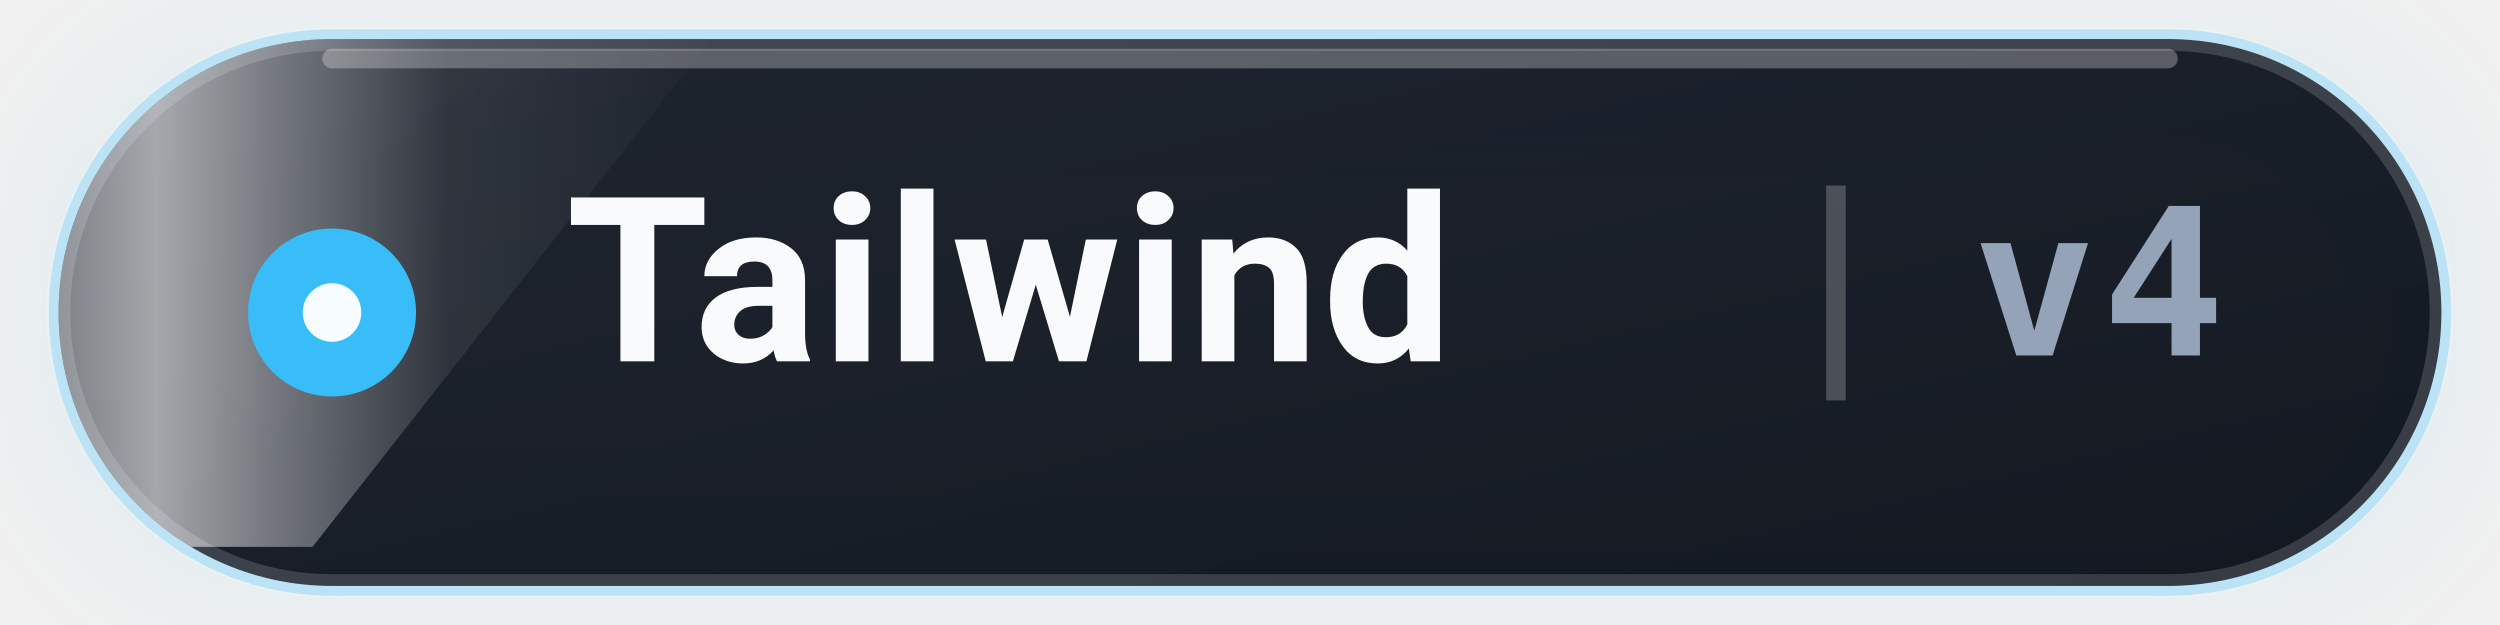
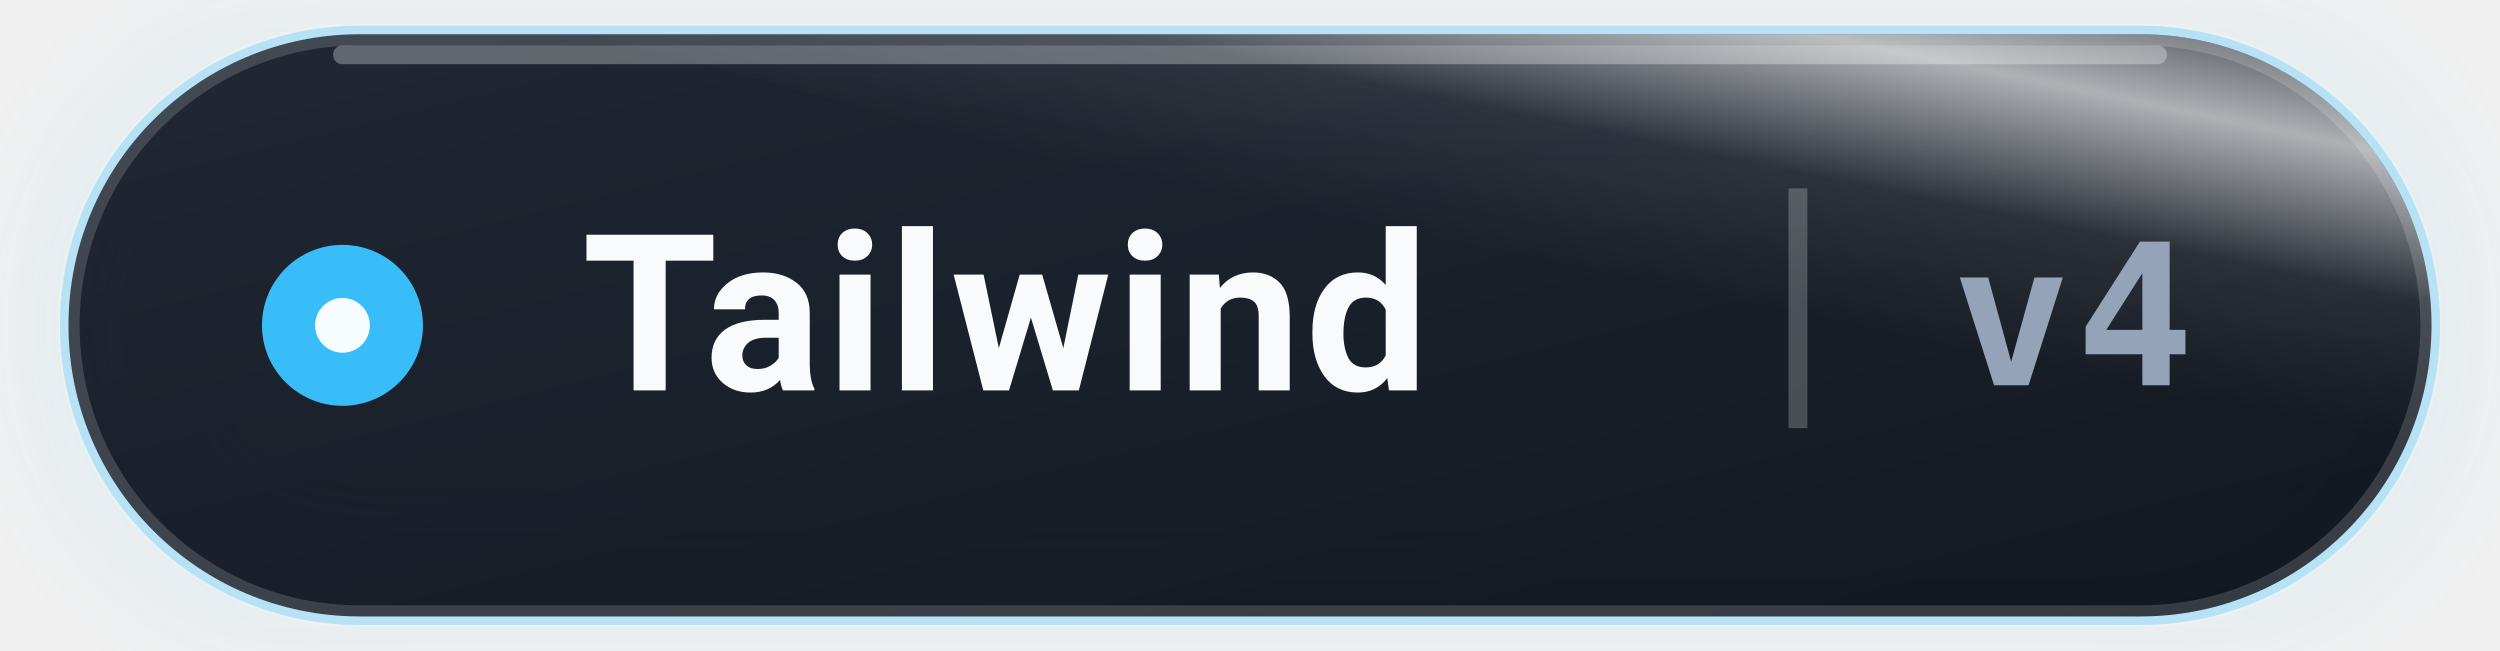
- <svg xmlns="http://www.w3.org/2000/svg" width="128" height="32" viewBox="0 0 128 32" fill="none">
+ <svg xmlns="http://www.w3.org/2000/svg" width="146" height="38" viewBox="0 0 146 38" fill="none">
  <defs>
    <linearGradient id="bg_tailwind" x1="0%" y1="0%" x2="100%" y2="100%">
-       <stop offset="0%" stop-color="#181E29" stop-opacity="0.96" />
-       <stop offset="100%" stop-color="#0E131C" stop-opacity="0.98" />
+       <stop offset="0%" stop-color="#19202C" stop-opacity="0.96" />
+       <stop offset="100%" stop-color="#0D121B" stop-opacity="0.98" />
    </linearGradient>
-     <linearGradient id="sheen_tailwind" x1="0%" y1="0%" x2="100%" y2="0%">
+     <linearGradient id="sheen_v_tailwind" x1="0%" y1="0%" x2="40%" y2="100%">
      <stop offset="0%" stop-color="#FFFFFF" stop-opacity="0" />
      <stop offset="25%" stop-color="#FFFFFF" stop-opacity="0.08" />
-       <stop offset="50%" stop-color="#FFFFFF" stop-opacity="0.6" />
+       <stop offset="50%" stop-color="#FFFFFF" stop-opacity="0.65" />
      <stop offset="75%" stop-color="#FFFFFF" stop-opacity="0.08" />
      <stop offset="100%" stop-color="#FFFFFF" stop-opacity="0" />
    </linearGradient>
    <filter id="aura_tailwind" x="-30%" y="-30%" width="160%" height="160%">
-       <feGaussianBlur stdDeviation="3" result="blur" />
+       <feGaussianBlur stdDeviation="3.2" result="blur" />
      <feMerge>
        <feMergeNode in="blur" />
        <feMergeNode in="SourceGraphic" />
      </feMerge>
    </filter>
    <clipPath id="clip_tailwind">
-       <rect x="3" y="2" width="122" height="28" rx="14" />
+       <rect x="4" y="2" width="138" height="34" rx="17" />
    </clipPath>
    <style>
-       @keyframes sweep_tailwind {
-         0% { transform: translateX(-70px); opacity: 0; }
-         12% { opacity: 1; }
-         48% { transform: translateX(178px); opacity: 1; }
-         52%, 100% { transform: translateX(178px); opacity: 0; }
+       @keyframes sweep_down_tailwind {
+         0% {
+           transform: translateY(-45px) rotate(15deg);
+           opacity: 0;
+         }
+         12% {
+           opacity: 1;
+         }
+         45% {
+           transform: translateY(69px) rotate(15deg);
+           opacity: 1;
+         }
+         50%, 100% {
+           transform: translateY(69px) rotate(15deg);
+           opacity: 0;
+         }
      }
-       @keyframes border_tailwind {
+       @keyframes aura_pulse_tailwind {
        0%, 100% { stroke: rgba(255, 255, 255, 0.16); stroke-width: 1.2px; }
-         50% { stroke: #38BDF8; stroke-width: 1.6px; }
+         50% { stroke: #38BDF8; stroke-width: 1.8px; }
      }
-       @keyframes gem_tailwind {
-         0%, 100% { transform: scale(0.92); transform-origin: 17px 16px; }
-         50% { transform: scale(1.18); transform-origin: 17px 16px; }
+       @keyframes gem_pulse_tailwind {
+         0%, 100% { transform: scale(0.92); transform-origin: 20px 19px; }
+         50% { transform: scale(1.18); transform-origin: 20px 19px; }
      }
-       @keyframes spec_tailwind {
+       @keyframes spec_glow_tailwind {
        0%, 100% { fill: #94A3B8; }
        50% { fill: #38BDF8; }
      }

-       .sheen-beam {
-         animation: sweep_tailwind 3.2s infinite cubic-bezier(0.25, 1, 0.5, 1);
+       .sheen-down {
+         animation: sweep_down_tailwind 3.8s infinite cubic-bezier(0.22, 1, 0.36, 1);
+         animation-delay: 1.6s;
      }
      .capsule-border {
-         animation: border_tailwind 3.2s infinite ease-in-out;
+         animation: aura_pulse_tailwind 3.8s infinite ease-in-out;
+         animation-delay: 1.6s;
      }
      .gem-pulse {
-         animation: gem_tailwind 2.2s infinite ease-in-out;
+         animation: gem_pulse_tailwind 2.2s infinite ease-in-out;
      }
-       .spec-glow {
-         animation: spec_tailwind 3.2s infinite ease-in-out;
+       .spec-text {
+         animation: spec_glow_tailwind 3.8s infinite ease-in-out;
+         animation-delay: 1.6s;
      }
    </style>
  </defs>
-   <rect x="3" y="2" width="122" height="28" rx="14" fill="none" stroke="#38BDF8" opacity="0.35" filter="url(#aura_tailwind)">
-     <animate attributeName="opacity" values="0.15;0.7;0.15" dur="3.2s" repeatCount="indefinite" />
-     <animate attributeName="stroke-width" values="1;2.4;1" dur="3.2s" repeatCount="indefinite" />
+   <rect x="4" y="2" width="138" height="34" rx="17" fill="none" stroke="#38BDF8" opacity="0.38" filter="url(#aura_tailwind)">
+     <animate attributeName="opacity" values="0.15;0.7;0.15" dur="3.8s" begin="1.6s" repeatCount="indefinite" />
+     <animate attributeName="stroke-width" values="1;2.6;1" dur="3.8s" begin="1.6s" repeatCount="indefinite" />
  </rect>
-   <rect x="3" y="2" width="122" height="28" rx="14" fill="url(#bg_tailwind)" />
-   <rect class="capsule-border" x="3" y="2" width="122" height="28" rx="14" fill="none" stroke="rgba(255,255,255,0.16)" stroke-width="1.2">
-     <animate attributeName="stroke" values="rgba(255,255,255,0.16);#38BDF8;rgba(255,255,255,0.16)" dur="3.2s" repeatCount="indefinite" />
-     <animate attributeName="stroke-width" values="1.2;1.6;1.2" dur="3.2s" repeatCount="indefinite" />
+   <rect x="4" y="2" width="138" height="34" rx="17" fill="url(#bg_tailwind)" />
+   <rect class="capsule-border" x="4" y="2" width="138" height="34" rx="17" fill="none" stroke="rgba(255,255,255,0.16)" stroke-width="1.3">
+     <animate attributeName="stroke" values="rgba(255,255,255,0.16);#38BDF8;rgba(255,255,255,0.16)" dur="3.8s" begin="1.6s" repeatCount="indefinite" />
+     <animate attributeName="stroke-width" values="1.2;1.8;1.2" dur="3.8s" begin="1.6s" repeatCount="indefinite" />
  </rect>
-   <path d="M 17 3 L 111 3" stroke="rgba(255, 255, 255, 0.28)" stroke-width="1" stroke-linecap="round" />
+   <path d="M 20 3.2 L 126 3.2" stroke="rgba(255, 255, 255, 0.3)" stroke-width="1.1" stroke-linecap="round" />
  <g clip-path="url(#clip_tailwind)">
-     <polygon class="sheen-beam" points="0,0 38,0 16,28 -22,28" fill="url(#sheen_tailwind)">
-       <animateTransform attributeName="transform" type="translate" from="-70 0" to="178 0" dur="3.2s" repeatCount="indefinite" />
-     </polygon>
+     <rect class="sheen-down" x="-20" y="-35" width="206" height="28" fill="url(#sheen_v_tailwind)" transform="rotate(15)">
+       <animateTransform attributeName="transform" type="translate" from="0 -50" to="0 79" dur="3.8s" begin="1.6s" repeatCount="indefinite" />
+     </rect>
  </g>
-   <circle cx="17" cy="16" r="3.8" fill="none" stroke="#38BDF8">
-     <animate attributeName="r" values="3.8;8.5;11.5" dur="2.2s" repeatCount="indefinite" />
-     <animate attributeName="opacity" values="0.85;0.3;0" dur="2.2s" repeatCount="indefinite" />
-     <animate attributeName="stroke-width" values="1.5;1;0.2" dur="2.2s" repeatCount="indefinite" />
+   <circle cx="20" cy="19" r="4.2" fill="none" stroke="#38BDF8">
+     <animate attributeName="r" values="4.2;9.5;13" dur="2.2s" repeatCount="indefinite" />
+     <animate attributeName="opacity" values="0.85;0.25;0" dur="2.2s" repeatCount="indefinite" />
+     <animate attributeName="stroke-width" values="1.6;1;0.2" dur="2.2s" repeatCount="indefinite" />
  </circle>
-   <circle class="gem-pulse" cx="17" cy="16" r="3.8" fill="#38BDF8">
-     <animate attributeName="r" values="3.5;4.3;3.5" dur="2.2s" repeatCount="indefinite" />
+   <circle class="gem-pulse" cx="20" cy="19" r="4.2" fill="#38BDF8">
+     <animate attributeName="r" values="3.8;4.8;3.8" dur="2.2s" repeatCount="indefinite" />
  </circle>
-   <circle cx="17" cy="16" r="1.5" fill="#FFFFFF" opacity="0.95" />
-   <text x="29" y="18.5" font-family="-apple-system, BlinkMacSystemFont, 'Segoe UI', Roboto, 'Plus Jakarta Sans', sans-serif" font-size="11.8" font-weight="700" fill="#F8FAFC" letter-spacing="0.2px">Tailwind</text>
-   <line x1="94" y1="9.5" x2="94" y2="20.5" stroke="rgba(255, 255, 255, 0.22)" stroke-width="1" />
-   <text class="spec-glow" x="101" y="18.2" font-family="'JetBrains Mono', Consolas, Monaco, monospace" font-size="10.5" font-weight="700" fill="#94A3B8" letter-spacing="0.3px">
+   <circle cx="20" cy="19" r="1.6" fill="#FFFFFF" opacity="0.95" />
+   <text x="34" y="22.8" font-family="-apple-system, BlinkMacSystemFont, 'Segoe UI', Roboto, 'Plus Jakarta Sans', sans-serif" font-size="12.8" font-weight="700" fill="#F8FAFC" letter-spacing="0.25px">Tailwind</text>
+   <line x1="105" y1="11" x2="105" y2="25" stroke="rgba(255, 255, 255, 0.22)" stroke-width="1.1" />
+   <text class="spec-text" x="114" y="22.5" font-family="'JetBrains Mono', Consolas, Monaco, monospace" font-size="11.5" font-weight="700" fill="#94A3B8" letter-spacing="0.3px">
    v4
-     <animate attributeName="fill" values="#94A3B8;#38BDF8;#94A3B8" dur="3.2s" repeatCount="indefinite" />
+     <animate attributeName="fill" values="#94A3B8;#38BDF8;#94A3B8" dur="3.8s" begin="1.6s" repeatCount="indefinite" />
  </text>
</svg>
